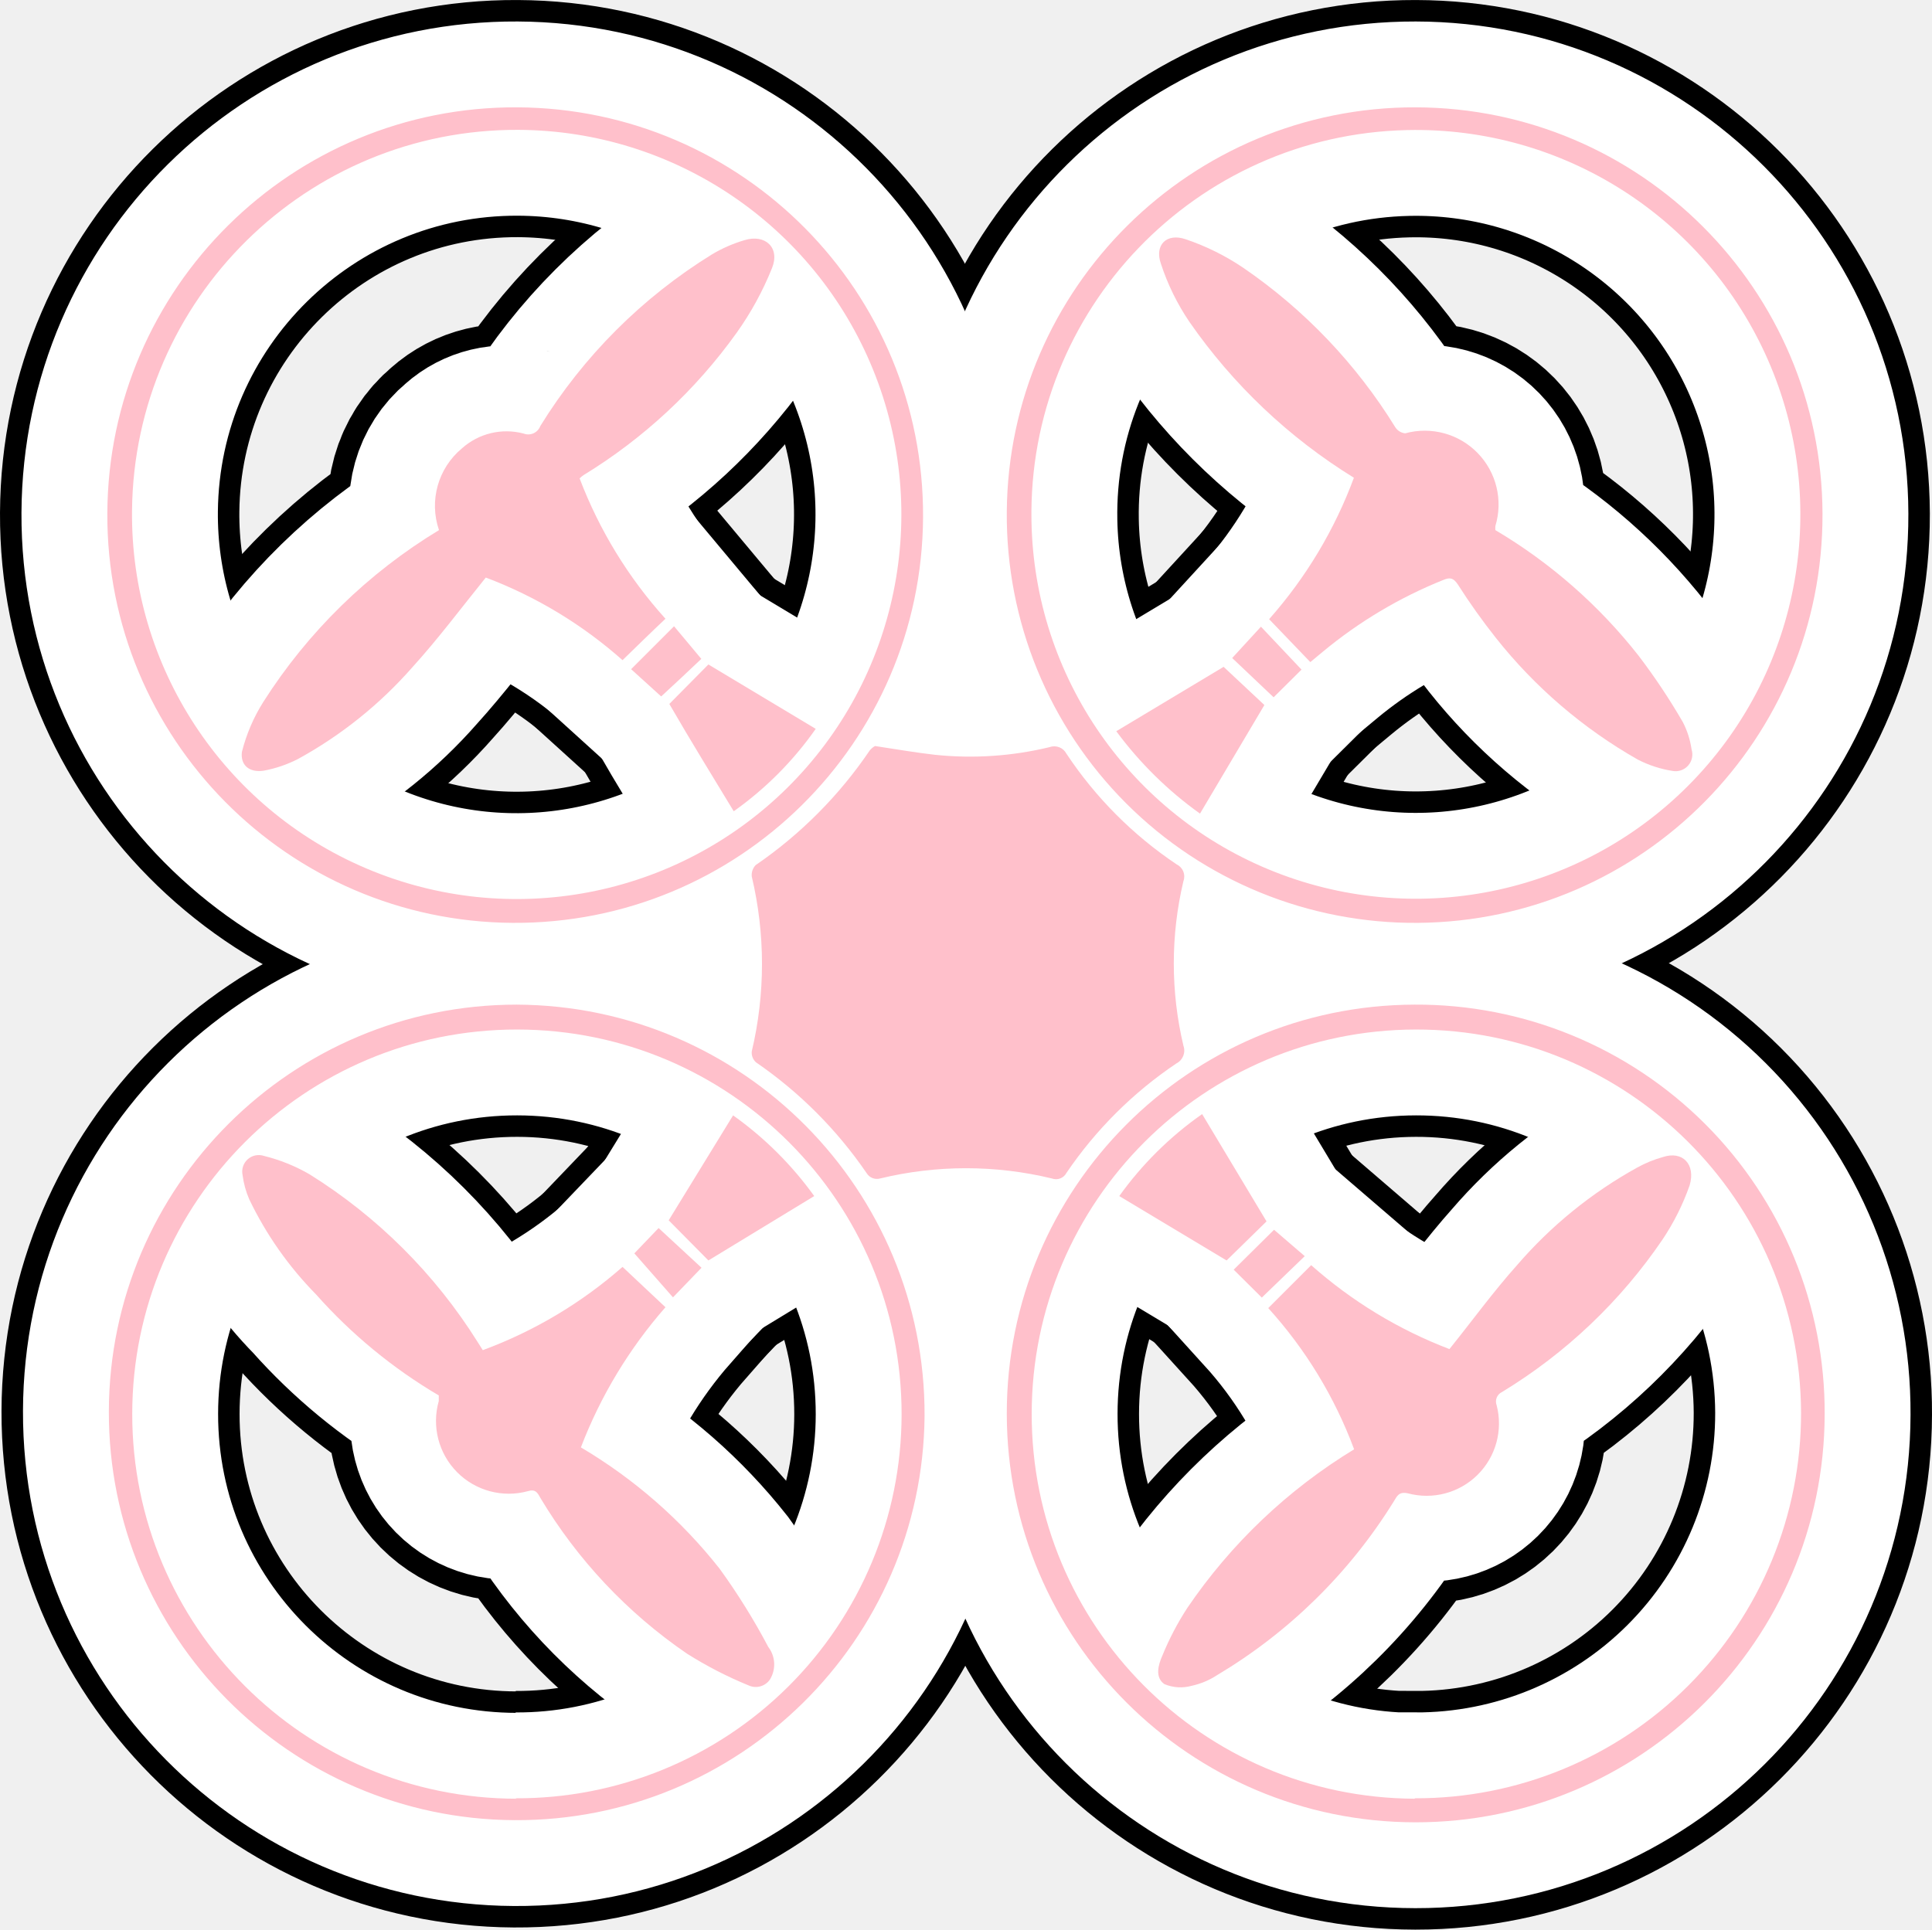
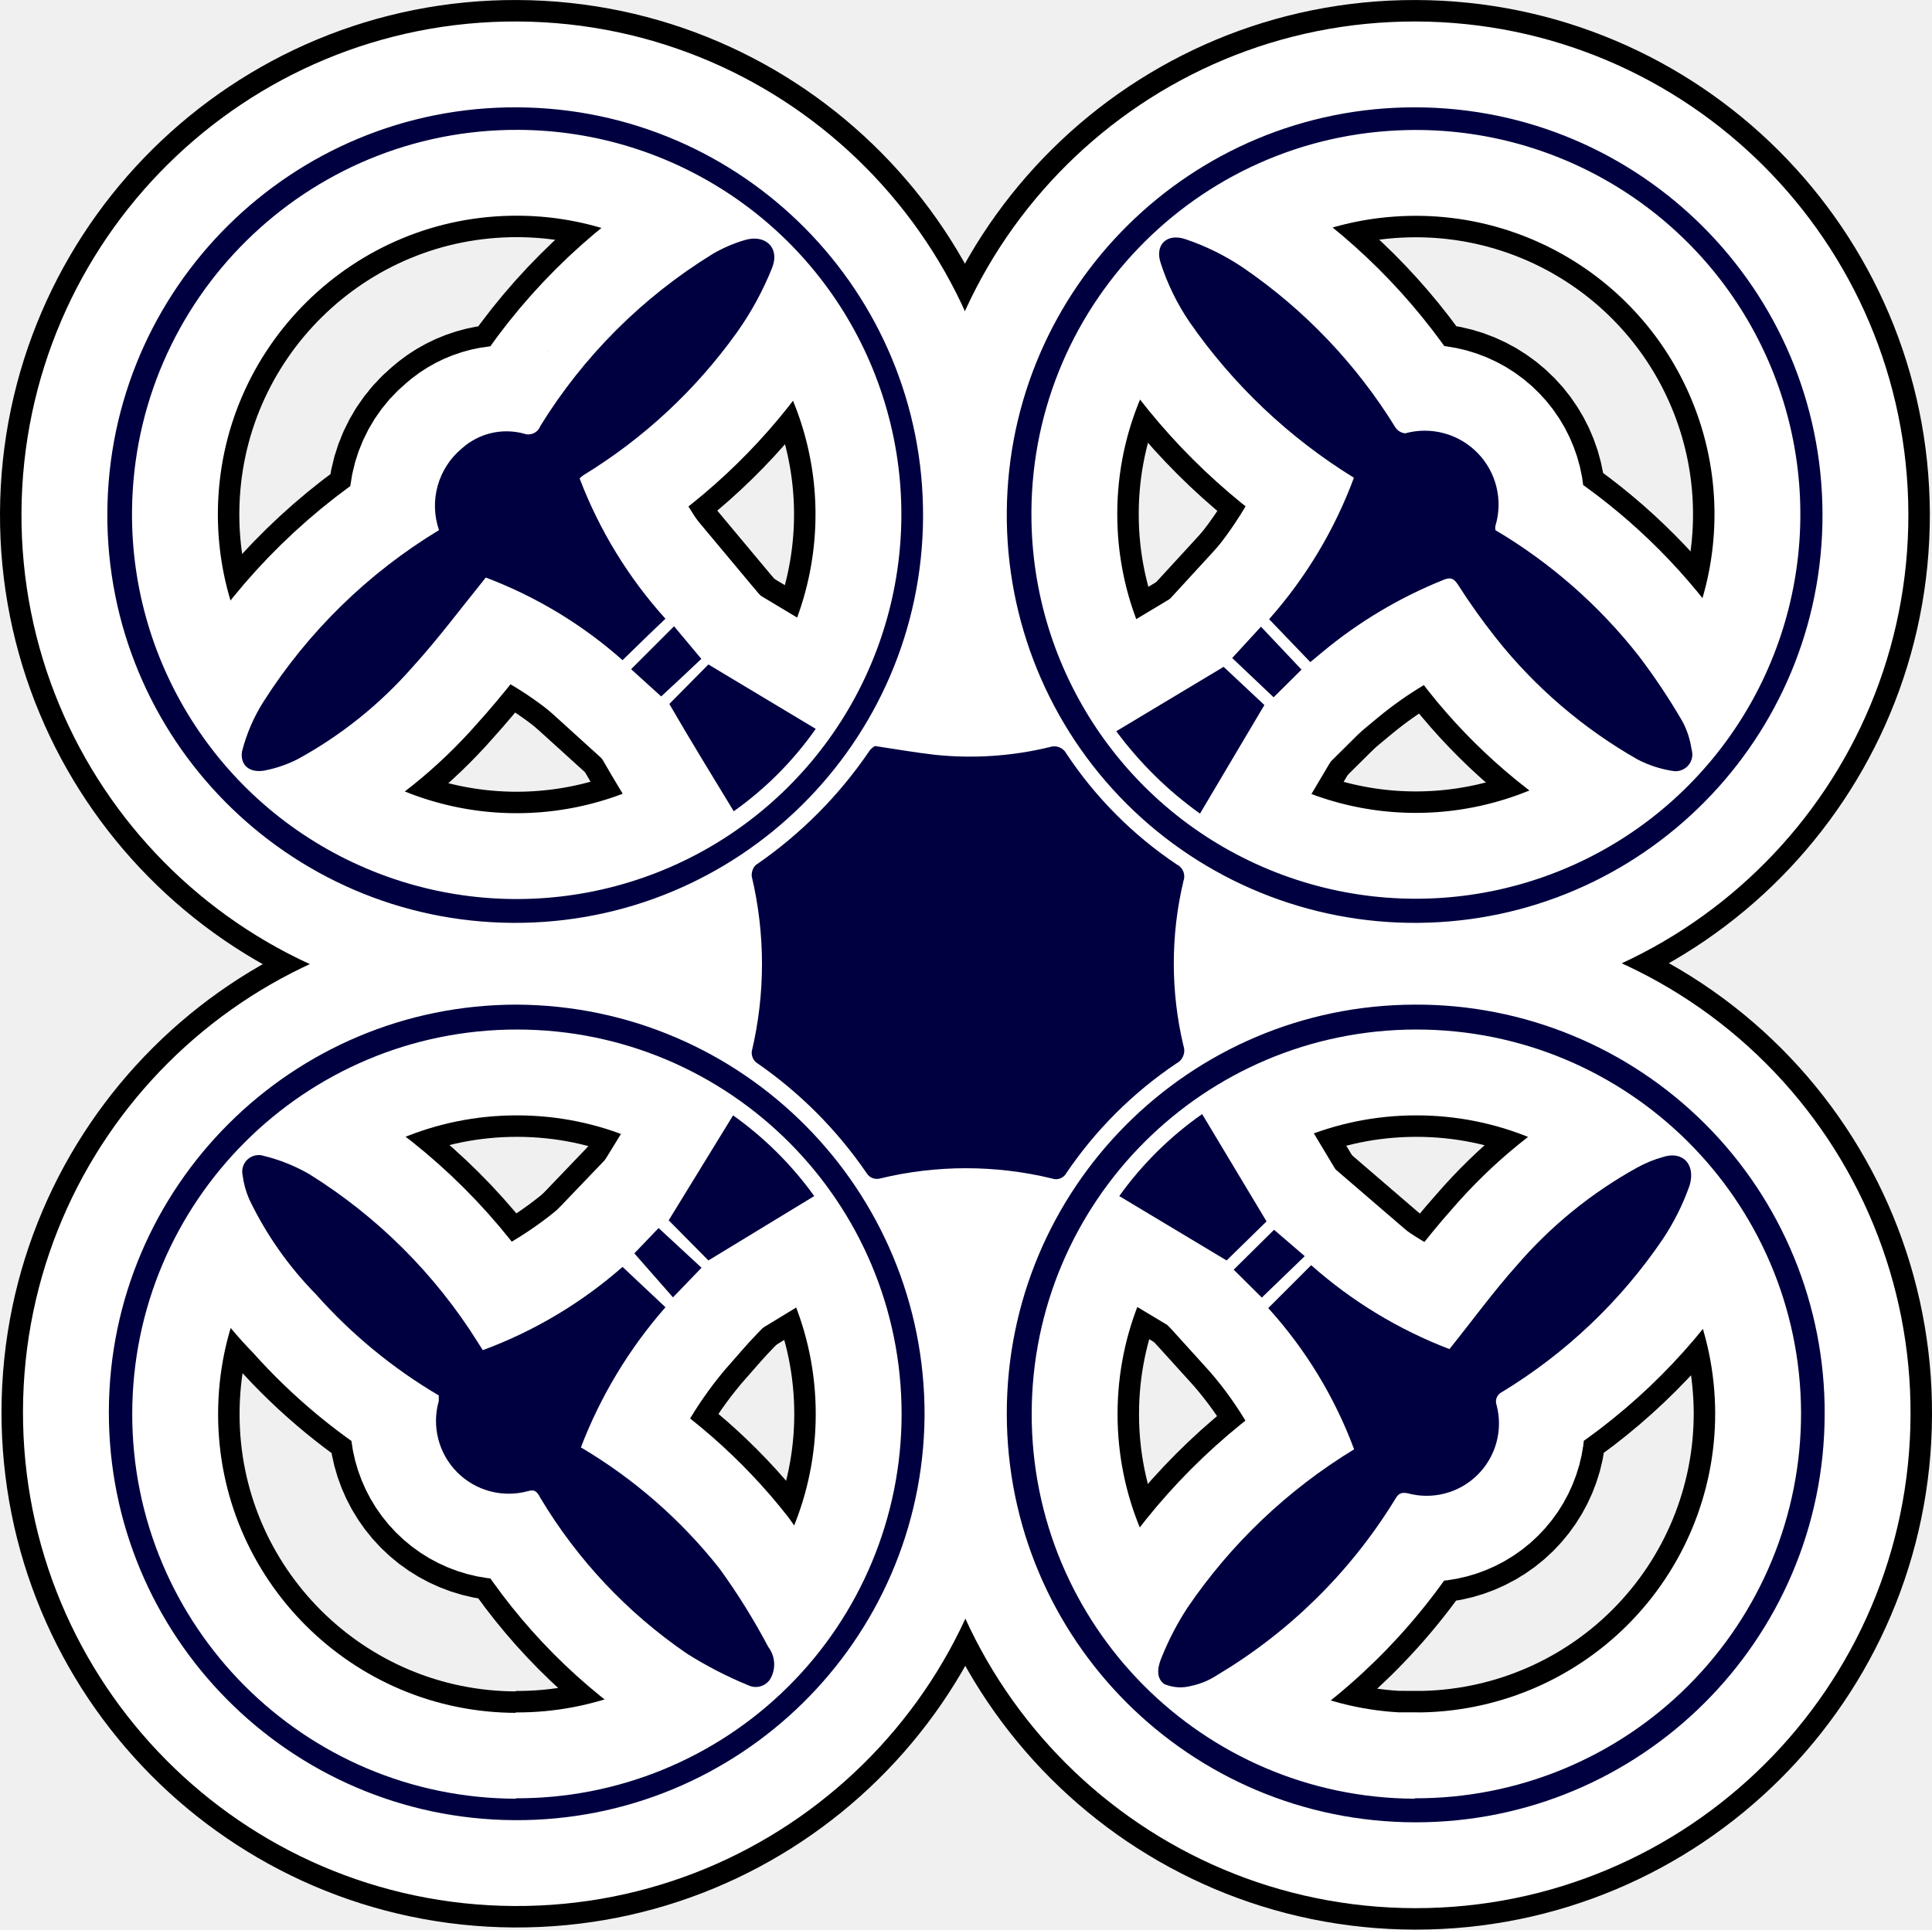
<svg xmlns="http://www.w3.org/2000/svg" id="icon" viewBox="0 0 90 89.822" version="1.1" width="91" height="90.91">
  <defs id="defs51" />
  <path stroke="#000000" stroke-width="10" d="m 49.68,54.606 a 19,19 0 0 1 5.12,-5.1 0.67,0.67 0 0 0 0.33,-0.82 16.61,16.61 0 0 1 0,-7.68 0.62,0.62 0 0 0 -0.31,-0.77 18.57,18.57 0 0 1 -5.14,-5.16 0.64,0.64 0 0 0 -0.78,-0.31 15.73,15.73 0 0 1 -5.34,0.36 c -0.88,-0.1 -1.75,-0.25 -2.8,-0.41 a 0.89,0.89 0 0 0 -0.24,0.2 20.24,20.24 0 0 1 -5.32,5.35 0.67,0.67 0 0 0 -0.18,0.53 17.67,17.67 0 0 1 0,8.15 0.6,0.6 0 0 0 0.2,0.51 19.9,19.9 0 0 1 5.15,5.16 0.56,0.56 0 0 0 0.63,0.25 17,17 0 0 1 8,0 0.55,0.55 0 0 0 0.68,-0.26 z" id="path1" />
  <path stroke="#000000" stroke-width="10" d="m 23.88,42.956 a 19,19 0 1 0 -18.88,-19.09 19,19 0 0 0 18.88,19.09 z m 0.27,-36.95 A 17.92,17.92 0 1 1 6.15,23.746 17.92,17.92 0 0 1 24.15,6.006 Z" id="path2" />
  <path stroke="#000000" stroke-width="10" d="m 24.07,46.766 a 19,19 0 1 0 19,19.17 19.09,19.09 0 0 0 -19,-19.17 z m 0,37 a 17.92,17.92 0 1 1 17.93,-17.9 17.9,17.9 0 0 1 -18,17.88 z" id="path3" />
  <path stroke="#000000" stroke-width="10" d="m 66.06,42.956 a 19,19 0 1 0 -19.16,-19.15 19,19 0 0 0 19.16,19.15 z m -0.5,-36.94 a 17.91,17.91 0 1 1 -17.51,18.23 17.9,17.9 0 0 1 17.51,-18.23 z" id="path4" />
  <path stroke="#000000" stroke-width="10" d="m 65.9,46.766 a 19.05,19.05 0 1 0 19.1,19.1 19,19 0 0 0 -19.1,-19.1 z m 0,37 a 17.92,17.92 0 1 1 18,-18 17.93,17.93 0 0 1 -17.99,17.98 z" id="path5" />
  <path stroke="#000000" stroke-width="10" d="m 12.28,35.866 a 5.79,5.79 0 0 0 1.61,-0.55 19.66,19.66 0 0 0 5.32,-4.27 c 1.19,-1.31 2.25,-2.73 3.42,-4.18 a 20.52,20.52 0 0 1 6.37,3.85 c 0.69,-0.67 1.33,-1.3 2,-1.93 a 20.8,20.8 0 0 1 -4,-6.54 1.37,1.37 0 0 1 0.18,-0.15 24.46,24.46 0 0 0 7.14,-6.64 14.46,14.46 0 0 0 1.64,-3 c 0.39,-0.95 -0.3,-1.61 -1.28,-1.31 a 6.59,6.59 0 0 0 -1.51,0.66 24.56,24.56 0 0 0 -8,8 0.6,0.6 0 0 1 -0.78,0.35 3.11,3.11 0 0 0 -2.87,0.69 3.48,3.48 0 0 0 -1.07,3.81 25.1,25.1 0 0 0 -8.18,8 8.05,8.05 0 0 0 -1,2.33 c -0.08,0.61 0.33,0.98 1.01,0.88 z" id="path6" />
  <path stroke="#000000" stroke-width="10" d="m 31.18,32.756 c 1,1.73 2,3.35 3,5 a 15.87,15.87 0 0 0 3.82,-3.84 l -5,-3 z" id="path7" />
  <path stroke="#000000" stroke-width="10" d="m 31.4,29.136 -2,2 1.4,1.27 c 0.61,-0.56 1.27,-1.18 1.87,-1.75 z" id="path8" />
  <path stroke="#000000" stroke-width="10" d="m 33.52,73.046 a 23.4,23.4 0 0 0 -6.46,-5.65 21.63,21.63 0 0 1 3.94,-6.53 l -2,-1.88 a 20.75,20.75 0 0 1 -6.51,3.88 l -0.24,-0.38 a 24.6,24.6 0 0 0 -7.84,-7.82 8.11,8.11 0 0 0 -2.11,-0.85 0.77,0.77 0 0 0 -1,0.89 4.13,4.13 0 0 0 0.31,1.13 16.49,16.49 0 0 0 3.11,4.43 23.81,23.81 0 0 0 5.72,4.71 c 0,0.11 0,0.18 0,0.26 a 3.39,3.39 0 0 0 4.15,4.2 c 0.35,-0.11 0.45,0.07 0.58,0.31 a 23.26,23.26 0 0 0 6.83,7.26 18.52,18.52 0 0 0 2.87,1.48 0.8,0.8 0 0 0 1,-0.28 1.34,1.34 0 0 0 -0.08,-1.51 30.33,30.33 0 0 0 -2.27,-3.65 z" id="path9" />
  <path stroke="#000000" stroke-width="10" d="m 34.15,51.926 -3,4.89 1.85,1.87 4.93,-3 a 16.27,16.27 0 0 0 -3.78,-3.76 z" id="path10" />
  <path stroke="#000000" stroke-width="10" d="m 32.68,59.026 -2,-1.85 -1.13,1.18 1.8,2.05 z" id="path11" />
  <path stroke="#000000" stroke-width="10" d="m 55.41,14.956 a 25.78,25.78 0 0 0 7.66,7.26 20.85,20.85 0 0 1 -3.95,6.59 l 1.92,2 0.59,-0.49 a 21.1,21.1 0 0 1 5.61,-3.34 c 0.33,-0.14 0.48,-0.07 0.67,0.21 a 29.7,29.7 0 0 0 1.78,2.5 22.83,22.83 0 0 0 6.6,5.66 5.32,5.32 0 0 0 1.62,0.53 0.78,0.78 0 0 0 0.89,-1 4,4 0 0 0 -0.41,-1.28 29.63,29.63 0 0 0 -2.06,-3.09 24.1,24.1 0 0 0 -6.67,-5.85 1.08,1.08 0 0 1 0,-0.19 3.44,3.44 0 0 0 -4.2,-4.32 0.62,0.62 0 0 1 -0.46,-0.28 24.73,24.73 0 0 0 -7.08,-7.43 11.17,11.17 0 0 0 -2.68,-1.33 c -0.89,-0.31 -1.47,0.26 -1.16,1.14 a 10.78,10.78 0 0 0 1.33,2.71 z" id="path12" />
  <path stroke="#000000" stroke-width="10" d="m 55.9,37.866 3,-5.06 -1.9,-1.78 -5,3 a 17.53,17.53 0 0 0 3.9,3.84 z" id="path13" />
  <path stroke="#000000" stroke-width="10" d="m 57.4,30.616 1.93,1.83 1.3,-1.29 -1.89,-2 z" id="path14" />
  <path stroke="#000000" stroke-width="10" d="m 77.47,53.866 a 5.5,5.5 0 0 0 -1.2,0.49 20.44,20.44 0 0 0 -5.61,4.56 c -1.1,1.23 -2.07,2.57 -3.14,3.9 a 21,21 0 0 1 -6.44,-3.91 l -2,2 a 20.34,20.34 0 0 1 4,6.58 25.28,25.28 0 0 0 -7.77,7.39 13.24,13.24 0 0 0 -1.17,2.24 c -0.19,0.43 -0.34,1 0.1,1.31 a 1.94,1.94 0 0 0 1.27,0.08 3.55,3.55 0 0 0 1.19,-0.5 24.34,24.34 0 0 0 8.22,-8.08 c 0.16,-0.25 0.23,-0.48 0.66,-0.39 a 3.37,3.37 0 0 0 4.14,-4.1 0.49,0.49 0 0 1 0.25,-0.62 24.29,24.29 0 0 0 7.48,-7.11 11.21,11.21 0 0 0 1.26,-2.52 c 0.29,-0.98 -0.33,-1.62 -1.24,-1.32 z" id="path15" />
  <path stroke="#000000" stroke-width="10" d="m 59,56.866 -3,-5 a 16.1,16.1 0 0 0 -3.86,3.82 l 5,3 z" id="path16" />
  <path stroke="#000000" stroke-width="10" d="m 58.78,60.416 2,-1.93 -1.43,-1.23 -1.88,1.86 z" id="path17" />
  <path stroke="#ffffff" stroke-width="8" d="m 49.68,54.606 a 19,19 0 0 1 5.12,-5.1 0.67,0.67 0 0 0 0.33,-0.82 16.61,16.61 0 0 1 0,-7.68 0.62,0.62 0 0 0 -0.31,-0.77 18.57,18.57 0 0 1 -5.14,-5.16 0.64,0.64 0 0 0 -0.78,-0.31 15.73,15.73 0 0 1 -5.34,0.36 c -0.88,-0.1 -1.75,-0.25 -2.8,-0.41 a 0.89,0.89 0 0 0 -0.24,0.2 20.24,20.24 0 0 1 -5.32,5.35 0.67,0.67 0 0 0 -0.18,0.53 17.67,17.67 0 0 1 0,8.15 0.6,0.6 0 0 0 0.2,0.51 19.9,19.9 0 0 1 5.15,5.16 0.56,0.56 0 0 0 0.63,0.25 17,17 0 0 1 8,0 0.55,0.55 0 0 0 0.68,-0.26 z" id="path18" />
  <path stroke="#ffffff" stroke-width="8" d="m 23.88,42.956 a 19,19 0 1 0 -18.88,-19.09 19,19 0 0 0 18.88,19.09 z m 0.27,-36.95 A 17.92,17.92 0 1 1 6.15,23.746 17.92,17.92 0 0 1 24.15,6.006 Z" id="path19" />
  <path stroke="#ffffff" stroke-width="8" d="m 24.07,46.766 a 19,19 0 1 0 19,19.17 19.09,19.09 0 0 0 -19,-19.17 z m 0,37 a 17.92,17.92 0 1 1 17.93,-17.9 17.9,17.9 0 0 1 -18,17.88 z" id="path20" />
  <path stroke="#ffffff" stroke-width="8" d="m 66.06,42.956 a 19,19 0 1 0 -19.16,-19.15 19,19 0 0 0 19.16,19.15 z m -0.5,-36.94 a 17.91,17.91 0 1 1 -17.51,18.23 17.9,17.9 0 0 1 17.51,-18.23 z" id="path21" />
  <path stroke="#ffffff" stroke-width="8" d="m 65.9,46.766 a 19.05,19.05 0 1 0 19.1,19.1 19,19 0 0 0 -19.1,-19.1 z m 0,37 a 17.92,17.92 0 1 1 18,-18 17.93,17.93 0 0 1 -17.99,17.98 z" id="path22" />
  <path stroke="#ffffff" stroke-width="8" d="m 12.28,35.866 a 5.79,5.79 0 0 0 1.61,-0.55 19.66,19.66 0 0 0 5.32,-4.27 c 1.19,-1.31 2.25,-2.73 3.42,-4.18 a 20.52,20.52 0 0 1 6.37,3.85 c 0.69,-0.67 1.33,-1.3 2,-1.93 a 20.8,20.8 0 0 1 -4,-6.54 1.37,1.37 0 0 1 0.18,-0.15 24.46,24.46 0 0 0 7.14,-6.64 14.46,14.46 0 0 0 1.64,-3 c 0.39,-0.95 -0.3,-1.61 -1.28,-1.31 a 6.59,6.59 0 0 0 -1.51,0.66 24.56,24.56 0 0 0 -8,8 0.6,0.6 0 0 1 -0.78,0.35 3.11,3.11 0 0 0 -2.87,0.69 3.48,3.48 0 0 0 -1.07,3.81 25.1,25.1 0 0 0 -8.18,8 8.05,8.05 0 0 0 -1,2.33 c -0.08,0.61 0.33,0.98 1.01,0.88 z" id="path23" />
  <path stroke="#ffffff" stroke-width="8" d="m 31.18,32.756 c 1,1.73 2,3.35 3,5 a 15.87,15.87 0 0 0 3.82,-3.84 l -5,-3 z" id="path24" />
  <path stroke="#ffffff" stroke-width="8" d="m 31.4,29.136 -2,2 1.4,1.27 c 0.61,-0.56 1.27,-1.18 1.87,-1.75 z" id="path25" />
  <path stroke="#ffffff" stroke-width="8" d="m 33.52,73.046 a 23.4,23.4 0 0 0 -6.46,-5.65 21.63,21.63 0 0 1 3.94,-6.53 l -2,-1.88 a 20.75,20.75 0 0 1 -6.51,3.88 l -0.24,-0.38 a 24.6,24.6 0 0 0 -7.84,-7.82 8.11,8.11 0 0 0 -2.11,-0.85 0.77,0.77 0 0 0 -1,0.89 4.13,4.13 0 0 0 0.31,1.13 16.49,16.49 0 0 0 3.11,4.43 23.81,23.81 0 0 0 5.72,4.71 c 0,0.11 0,0.18 0,0.26 a 3.39,3.39 0 0 0 4.15,4.2 c 0.35,-0.11 0.45,0.07 0.58,0.31 a 23.26,23.26 0 0 0 6.83,7.26 18.52,18.52 0 0 0 2.87,1.48 0.8,0.8 0 0 0 1,-0.28 1.34,1.34 0 0 0 -0.08,-1.51 30.33,30.33 0 0 0 -2.27,-3.65 z" id="path26" />
  <path stroke="#ffffff" stroke-width="8" d="m 34.15,51.926 -3,4.89 1.85,1.87 4.93,-3 a 16.27,16.27 0 0 0 -3.78,-3.76 z" id="path27" />
  <path stroke="#ffffff" stroke-width="8" d="m 32.68,59.026 -2,-1.85 -1.13,1.18 1.8,2.05 z" id="path28" />
  <path stroke="#ffffff" stroke-width="8" d="m 55.41,14.956 a 25.78,25.78 0 0 0 7.66,7.26 20.85,20.85 0 0 1 -3.95,6.59 l 1.92,2 0.59,-0.49 a 21.1,21.1 0 0 1 5.61,-3.34 c 0.33,-0.14 0.48,-0.07 0.67,0.21 a 29.7,29.7 0 0 0 1.78,2.5 22.83,22.83 0 0 0 6.6,5.66 5.32,5.32 0 0 0 1.62,0.53 0.78,0.78 0 0 0 0.89,-1 4,4 0 0 0 -0.41,-1.28 29.63,29.63 0 0 0 -2.06,-3.09 24.1,24.1 0 0 0 -6.67,-5.85 1.08,1.08 0 0 1 0,-0.19 3.44,3.44 0 0 0 -4.2,-4.32 0.62,0.62 0 0 1 -0.46,-0.28 24.73,24.73 0 0 0 -7.08,-7.43 11.17,11.17 0 0 0 -2.68,-1.33 c -0.89,-0.31 -1.47,0.26 -1.16,1.14 a 10.78,10.78 0 0 0 1.33,2.71 z" id="path29" />
  <path stroke="#ffffff" stroke-width="8" d="m 55.9,37.866 3,-5.06 -1.9,-1.78 -5,3 a 17.53,17.53 0 0 0 3.9,3.84 z" id="path30" />
  <path stroke="#ffffff" stroke-width="8" d="m 57.4,30.616 1.93,1.83 1.3,-1.29 -1.89,-2 z" id="path31" />
  <path stroke="#ffffff" stroke-width="8" d="m 77.47,53.866 a 5.5,5.5 0 0 0 -1.2,0.49 20.44,20.44 0 0 0 -5.61,4.56 c -1.1,1.23 -2.07,2.57 -3.14,3.9 a 21,21 0 0 1 -6.44,-3.91 l -2,2 a 20.34,20.34 0 0 1 4,6.58 25.28,25.28 0 0 0 -7.77,7.39 13.24,13.24 0 0 0 -1.17,2.24 c -0.19,0.43 -0.34,1 0.1,1.31 a 1.94,1.94 0 0 0 1.27,0.08 3.55,3.55 0 0 0 1.19,-0.5 24.34,24.34 0 0 0 8.22,-8.08 c 0.16,-0.25 0.23,-0.48 0.66,-0.39 a 3.37,3.37 0 0 0 4.14,-4.1 0.49,0.49 0 0 1 0.25,-0.62 24.29,24.29 0 0 0 7.48,-7.11 11.21,11.21 0 0 0 1.26,-2.52 c 0.29,-0.98 -0.33,-1.62 -1.24,-1.32 z" id="path32" />
  <path stroke="#ffffff" stroke-width="8" d="m 59,56.866 -3,-5 a 16.1,16.1 0 0 0 -3.86,3.82 l 5,3 z" id="path33" />
  <path stroke="#ffffff" stroke-width="8" d="m 58.78,60.416 2,-1.93 -1.43,-1.23 -1.88,1.86 z" id="path34" />
-   <path fill="#ffc0cb" d="m 49.68,54.606 a 19,19 0 0 1 5.12,-5.1 0.67,0.67 0 0 0 0.33,-0.82 16.61,16.61 0 0 1 0,-7.68 0.62,0.62 0 0 0 -0.31,-0.77 18.57,18.57 0 0 1 -5.14,-5.16 0.64,0.64 0 0 0 -0.78,-0.31 15.73,15.73 0 0 1 -5.34,0.36 c -0.88,-0.1 -1.75,-0.25 -2.8,-0.41 a 0.89,0.89 0 0 0 -0.24,0.2 20.24,20.24 0 0 1 -5.32,5.35 0.67,0.67 0 0 0 -0.18,0.53 17.67,17.67 0 0 1 0,8.15 0.6,0.6 0 0 0 0.2,0.51 19.9,19.9 0 0 1 5.15,5.16 0.56,0.56 0 0 0 0.63,0.25 17,17 0 0 1 8,0 0.55,0.55 0 0 0 0.68,-0.26 z" id="path35" />
-   <path fill="#ffc0cb" d="m 23.88,42.956 a 19,19 0 1 0 -18.88,-19.09 19,19 0 0 0 18.88,19.09 z m 0.27,-36.95 A 17.92,17.92 0 1 1 6.15,23.746 17.92,17.92 0 0 1 24.15,6.006 Z" id="path36" />
-   <path fill="#ffc0cb" d="m 24.07,46.766 a 19,19 0 1 0 19,19.17 19.09,19.09 0 0 0 -19,-19.17 z m 0,37 a 17.92,17.92 0 1 1 17.93,-17.9 17.9,17.9 0 0 1 -18,17.88 z" id="path37" />
-   <path fill="#ffc0cb" d="m 66.06,42.956 a 19,19 0 1 0 -19.16,-19.15 19,19 0 0 0 19.16,19.15 z m -0.5,-36.94 a 17.91,17.91 0 1 1 -17.51,18.23 17.9,17.9 0 0 1 17.51,-18.23 z" id="path38" />
-   <path fill="#ffc0cb" d="m 65.9,46.766 a 19.05,19.05 0 1 0 19.1,19.1 19,19 0 0 0 -19.1,-19.1 z m 0,37 a 17.92,17.92 0 1 1 18,-18 17.93,17.93 0 0 1 -17.99,17.98 z" id="path39" />
-   <path fill="#ffc0cb" d="m 12.28,35.866 a 5.79,5.79 0 0 0 1.61,-0.55 19.66,19.66 0 0 0 5.32,-4.27 c 1.19,-1.31 2.25,-2.73 3.42,-4.18 a 20.52,20.52 0 0 1 6.37,3.85 c 0.69,-0.67 1.33,-1.3 2,-1.93 a 20.8,20.8 0 0 1 -4,-6.54 1.37,1.37 0 0 1 0.18,-0.15 24.46,24.46 0 0 0 7.14,-6.64 14.46,14.46 0 0 0 1.64,-3 c 0.39,-0.95 -0.3,-1.61 -1.28,-1.31 a 6.59,6.59 0 0 0 -1.51,0.66 24.56,24.56 0 0 0 -8,8 0.6,0.6 0 0 1 -0.78,0.35 3.11,3.11 0 0 0 -2.87,0.69 3.48,3.48 0 0 0 -1.07,3.81 25.1,25.1 0 0 0 -8.18,8 8.05,8.05 0 0 0 -1,2.33 c -0.08,0.61 0.33,0.98 1.01,0.88 z" id="path40" />
-   <path fill="#ffc0cb" d="m 31.18,32.756 c 1,1.73 2,3.35 3,5 a 15.87,15.87 0 0 0 3.82,-3.84 l -5,-3 z" id="path41" />
-   <path fill="#ffc0cb" d="m 31.4,29.136 -2,2 1.4,1.27 c 0.61,-0.56 1.27,-1.18 1.87,-1.75 z" id="path42" />
-   <path fill="#ffc0cb" d="m 33.52,73.046 a 23.4,23.4 0 0 0 -6.46,-5.65 21.63,21.63 0 0 1 3.94,-6.53 l -2,-1.88 a 20.75,20.75 0 0 1 -6.51,3.88 l -0.24,-0.38 a 24.6,24.6 0 0 0 -7.84,-7.82 8.11,8.11 0 0 0 -2.11,-0.85 0.77,0.77 0 0 0 -1,0.89 4.13,4.13 0 0 0 0.31,1.13 16.49,16.49 0 0 0 3.11,4.43 23.81,23.81 0 0 0 5.72,4.71 c 0,0.11 0,0.18 0,0.26 a 3.39,3.39 0 0 0 4.15,4.2 c 0.35,-0.11 0.45,0.07 0.58,0.31 a 23.26,23.26 0 0 0 6.83,7.26 18.52,18.52 0 0 0 2.87,1.48 0.8,0.8 0 0 0 1,-0.28 1.34,1.34 0 0 0 -0.08,-1.51 30.33,30.33 0 0 0 -2.27,-3.65 z" id="path43" />
-   <path fill="#ffc0cb" d="m 34.15,51.926 -3,4.89 1.85,1.87 4.93,-3 a 16.27,16.27 0 0 0 -3.78,-3.76 z" id="path44" />
-   <path fill="#ffc0cb" d="m 32.68,59.026 -2,-1.85 -1.13,1.18 1.8,2.05 z" id="path45" />
-   <path fill="#ffc0cb" d="m 55.41,14.956 a 25.78,25.78 0 0 0 7.66,7.26 20.85,20.85 0 0 1 -3.95,6.59 l 1.92,2 0.59,-0.49 a 21.1,21.1 0 0 1 5.61,-3.34 c 0.33,-0.14 0.48,-0.07 0.67,0.21 a 29.7,29.7 0 0 0 1.78,2.5 22.83,22.83 0 0 0 6.6,5.66 5.32,5.32 0 0 0 1.62,0.53 0.78,0.78 0 0 0 0.89,-1 4,4 0 0 0 -0.41,-1.28 29.63,29.63 0 0 0 -2.06,-3.09 24.1,24.1 0 0 0 -6.67,-5.85 1.08,1.08 0 0 1 0,-0.19 3.44,3.44 0 0 0 -4.2,-4.32 0.62,0.62 0 0 1 -0.46,-0.28 24.73,24.73 0 0 0 -7.08,-7.43 11.17,11.17 0 0 0 -2.68,-1.33 c -0.89,-0.31 -1.47,0.26 -1.16,1.14 a 10.78,10.78 0 0 0 1.33,2.71 z" id="path46" />
-   <path fill="#ffc0cb" d="m 55.9,37.866 3,-5.06 -1.9,-1.78 -5,3 a 17.53,17.53 0 0 0 3.9,3.84 z" id="path47" />
-   <path fill="#ffc0cb" d="m 57.4,30.616 1.93,1.83 1.3,-1.29 -1.89,-2 z" id="path48" />
-   <path fill="#ffc0cb" d="m 77.47,53.866 a 5.5,5.5 0 0 0 -1.2,0.49 20.44,20.44 0 0 0 -5.61,4.56 c -1.1,1.23 -2.07,2.57 -3.14,3.9 a 21,21 0 0 1 -6.44,-3.91 l -2,2 a 20.34,20.34 0 0 1 4,6.58 25.28,25.28 0 0 0 -7.77,7.39 13.24,13.24 0 0 0 -1.17,2.24 c -0.19,0.43 -0.34,1 0.1,1.31 a 1.94,1.94 0 0 0 1.27,0.08 3.55,3.55 0 0 0 1.19,-0.5 24.34,24.34 0 0 0 8.22,-8.08 c 0.16,-0.25 0.23,-0.48 0.66,-0.39 a 3.37,3.37 0 0 0 4.14,-4.1 0.49,0.49 0 0 1 0.25,-0.62 24.29,24.29 0 0 0 7.48,-7.11 11.21,11.21 0 0 0 1.26,-2.52 c 0.29,-0.98 -0.33,-1.62 -1.24,-1.32 z" id="path49" />
-   <path fill="#ffc0cb" d="m 59,56.866 -3,-5 a 16.1,16.1 0 0 0 -3.86,3.82 l 5,3 z" id="path50" />
-   <path fill="#ffc0cb" d="m 58.78,60.416 2,-1.93 -1.43,-1.23 -1.88,1.86 z" id="path51" />
+   <path fill="#000040" d="m 49.68,54.606 a 19,19 0 0 1 5.12,-5.1 0.67,0.67 0 0 0 0.33,-0.82 16.61,16.61 0 0 1 0,-7.68 0.62,0.62 0 0 0 -0.31,-0.77 18.57,18.57 0 0 1 -5.14,-5.16 0.64,0.64 0 0 0 -0.78,-0.31 15.73,15.73 0 0 1 -5.34,0.36 c -0.88,-0.1 -1.75,-0.25 -2.8,-0.41 a 0.89,0.89 0 0 0 -0.24,0.2 20.24,20.24 0 0 1 -5.32,5.35 0.67,0.67 0 0 0 -0.18,0.53 17.67,17.67 0 0 1 0,8.15 0.6,0.6 0 0 0 0.2,0.51 19.9,19.9 0 0 1 5.15,5.16 0.56,0.56 0 0 0 0.63,0.25 17,17 0 0 1 8,0 0.55,0.55 0 0 0 0.68,-0.26 z" id="path35" />
+   <path fill="#000040" d="m 23.88,42.956 a 19,19 0 1 0 -18.88,-19.09 19,19 0 0 0 18.88,19.09 z m 0.27,-36.95 A 17.92,17.92 0 1 1 6.15,23.746 17.92,17.92 0 0 1 24.15,6.006 Z" id="path36" />
+   <path fill="#000040" d="m 24.07,46.766 a 19,19 0 1 0 19,19.17 19.09,19.09 0 0 0 -19,-19.17 z m 0,37 a 17.92,17.92 0 1 1 17.93,-17.9 17.9,17.9 0 0 1 -18,17.88 z" id="path37" />
+   <path fill="#000040" d="m 66.06,42.956 a 19,19 0 1 0 -19.16,-19.15 19,19 0 0 0 19.16,19.15 z m -0.5,-36.94 a 17.91,17.91 0 1 1 -17.51,18.23 17.9,17.9 0 0 1 17.51,-18.23 z" id="path38" />
+   <path fill="#000040" d="m 65.9,46.766 a 19.05,19.05 0 1 0 19.1,19.1 19,19 0 0 0 -19.1,-19.1 z m 0,37 a 17.92,17.92 0 1 1 18,-18 17.93,17.93 0 0 1 -17.99,17.98 z" id="path39" />
+   <path fill="#000040" d="m 12.28,35.866 a 5.79,5.79 0 0 0 1.61,-0.55 19.66,19.66 0 0 0 5.32,-4.27 c 1.19,-1.31 2.25,-2.73 3.42,-4.18 a 20.52,20.52 0 0 1 6.37,3.85 c 0.69,-0.67 1.33,-1.3 2,-1.93 a 20.8,20.8 0 0 1 -4,-6.54 1.37,1.37 0 0 1 0.18,-0.15 24.46,24.46 0 0 0 7.14,-6.64 14.46,14.46 0 0 0 1.64,-3 c 0.39,-0.95 -0.3,-1.61 -1.28,-1.31 a 6.59,6.59 0 0 0 -1.51,0.66 24.56,24.56 0 0 0 -8,8 0.6,0.6 0 0 1 -0.78,0.35 3.11,3.11 0 0 0 -2.87,0.69 3.48,3.48 0 0 0 -1.07,3.81 25.1,25.1 0 0 0 -8.18,8 8.05,8.05 0 0 0 -1,2.33 c -0.08,0.61 0.33,0.98 1.01,0.88 z" id="path40" />
+   <path fill="#000040" d="m 31.18,32.756 c 1,1.73 2,3.35 3,5 a 15.87,15.87 0 0 0 3.82,-3.84 l -5,-3 z" id="path41" />
+   <path fill="#000040" d="m 31.4,29.136 -2,2 1.4,1.27 c 0.61,-0.56 1.27,-1.18 1.87,-1.75 z" id="path42" />
+   <path fill="#000040" d="m 33.52,73.046 a 23.4,23.4 0 0 0 -6.46,-5.65 21.63,21.63 0 0 1 3.94,-6.53 l -2,-1.88 a 20.75,20.75 0 0 1 -6.51,3.88 l -0.24,-0.38 a 24.6,24.6 0 0 0 -7.84,-7.82 8.11,8.11 0 0 0 -2.11,-0.85 0.77,0.77 0 0 0 -1,0.89 4.13,4.13 0 0 0 0.31,1.13 16.49,16.49 0 0 0 3.11,4.43 23.81,23.81 0 0 0 5.72,4.71 c 0,0.11 0,0.18 0,0.26 a 3.39,3.39 0 0 0 4.15,4.2 c 0.35,-0.11 0.45,0.07 0.58,0.31 a 23.26,23.26 0 0 0 6.83,7.26 18.52,18.52 0 0 0 2.87,1.48 0.8,0.8 0 0 0 1,-0.28 1.34,1.34 0 0 0 -0.08,-1.51 30.33,30.33 0 0 0 -2.27,-3.65 z" id="path43" />
+   <path fill="#000040" d="m 34.15,51.926 -3,4.89 1.85,1.87 4.93,-3 a 16.27,16.27 0 0 0 -3.78,-3.76 z" id="path44" />
+   <path fill="#000040" d="m 32.68,59.026 -2,-1.85 -1.13,1.18 1.8,2.05 z" id="path45" />
+   <path fill="#000040" d="m 55.41,14.956 a 25.78,25.78 0 0 0 7.66,7.26 20.85,20.85 0 0 1 -3.95,6.59 l 1.92,2 0.59,-0.49 a 21.1,21.1 0 0 1 5.61,-3.34 c 0.33,-0.14 0.48,-0.07 0.67,0.21 a 29.7,29.7 0 0 0 1.78,2.5 22.83,22.83 0 0 0 6.6,5.66 5.32,5.32 0 0 0 1.62,0.53 0.78,0.78 0 0 0 0.89,-1 4,4 0 0 0 -0.41,-1.28 29.63,29.63 0 0 0 -2.06,-3.09 24.1,24.1 0 0 0 -6.67,-5.85 1.08,1.08 0 0 1 0,-0.19 3.44,3.44 0 0 0 -4.2,-4.32 0.62,0.62 0 0 1 -0.46,-0.28 24.73,24.73 0 0 0 -7.08,-7.43 11.17,11.17 0 0 0 -2.68,-1.33 c -0.89,-0.31 -1.47,0.26 -1.16,1.14 a 10.78,10.78 0 0 0 1.33,2.71 z" id="path46" />
+   <path fill="#000040" d="m 55.9,37.866 3,-5.06 -1.9,-1.78 -5,3 a 17.53,17.53 0 0 0 3.9,3.84 z" id="path47" />
+   <path fill="#000040" d="m 57.4,30.616 1.93,1.83 1.3,-1.29 -1.89,-2 z" id="path48" />
+   <path fill="#000040" d="m 77.47,53.866 a 5.5,5.5 0 0 0 -1.2,0.49 20.44,20.44 0 0 0 -5.61,4.56 c -1.1,1.23 -2.07,2.57 -3.14,3.9 a 21,21 0 0 1 -6.44,-3.91 l -2,2 a 20.34,20.34 0 0 1 4,6.58 25.28,25.28 0 0 0 -7.77,7.39 13.24,13.24 0 0 0 -1.17,2.24 c -0.19,0.43 -0.34,1 0.1,1.31 a 1.94,1.94 0 0 0 1.27,0.08 3.55,3.55 0 0 0 1.19,-0.5 24.34,24.34 0 0 0 8.22,-8.08 c 0.16,-0.25 0.23,-0.48 0.66,-0.39 a 3.37,3.37 0 0 0 4.14,-4.1 0.49,0.49 0 0 1 0.25,-0.62 24.29,24.29 0 0 0 7.48,-7.11 11.21,11.21 0 0 0 1.26,-2.52 c 0.29,-0.98 -0.33,-1.62 -1.24,-1.32 z" id="path49" />
+   <path fill="#000040" d="m 59,56.866 -3,-5 a 16.1,16.1 0 0 0 -3.86,3.82 l 5,3 z" id="path50" />
+   <path fill="#000040" d="m 58.78,60.416 2,-1.93 -1.43,-1.23 -1.88,1.86 z" id="path51" />
</svg>
